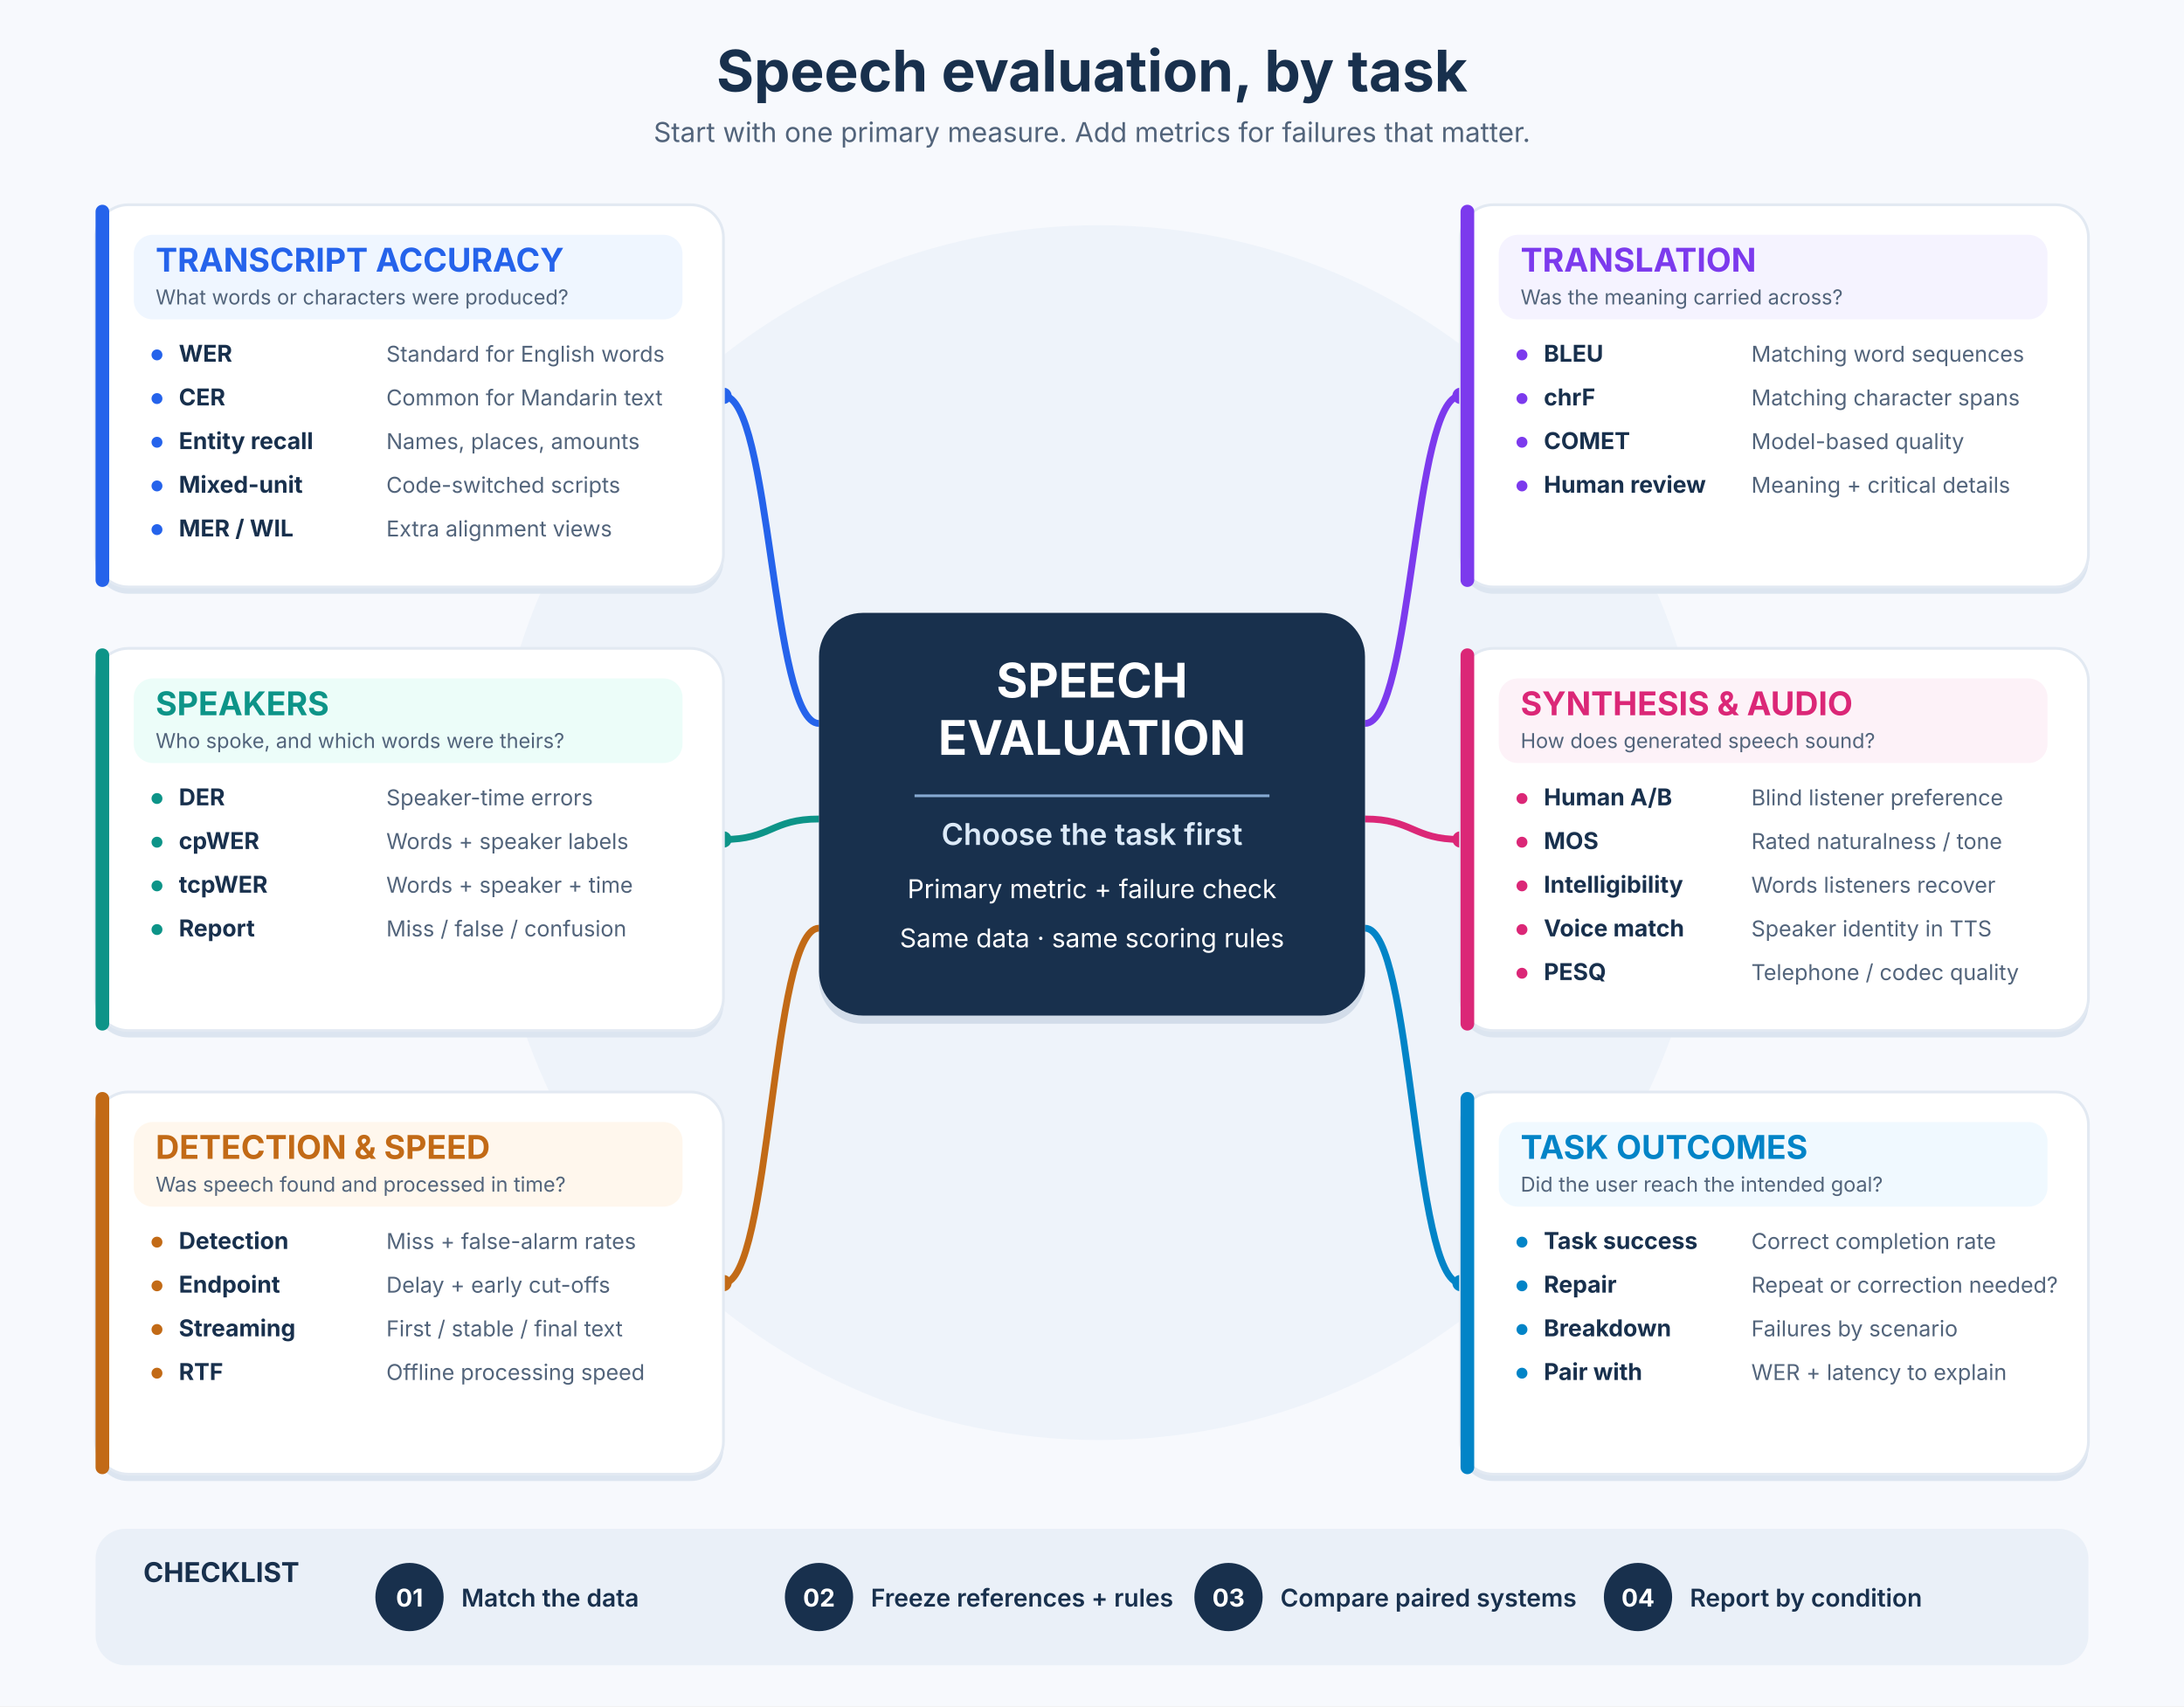
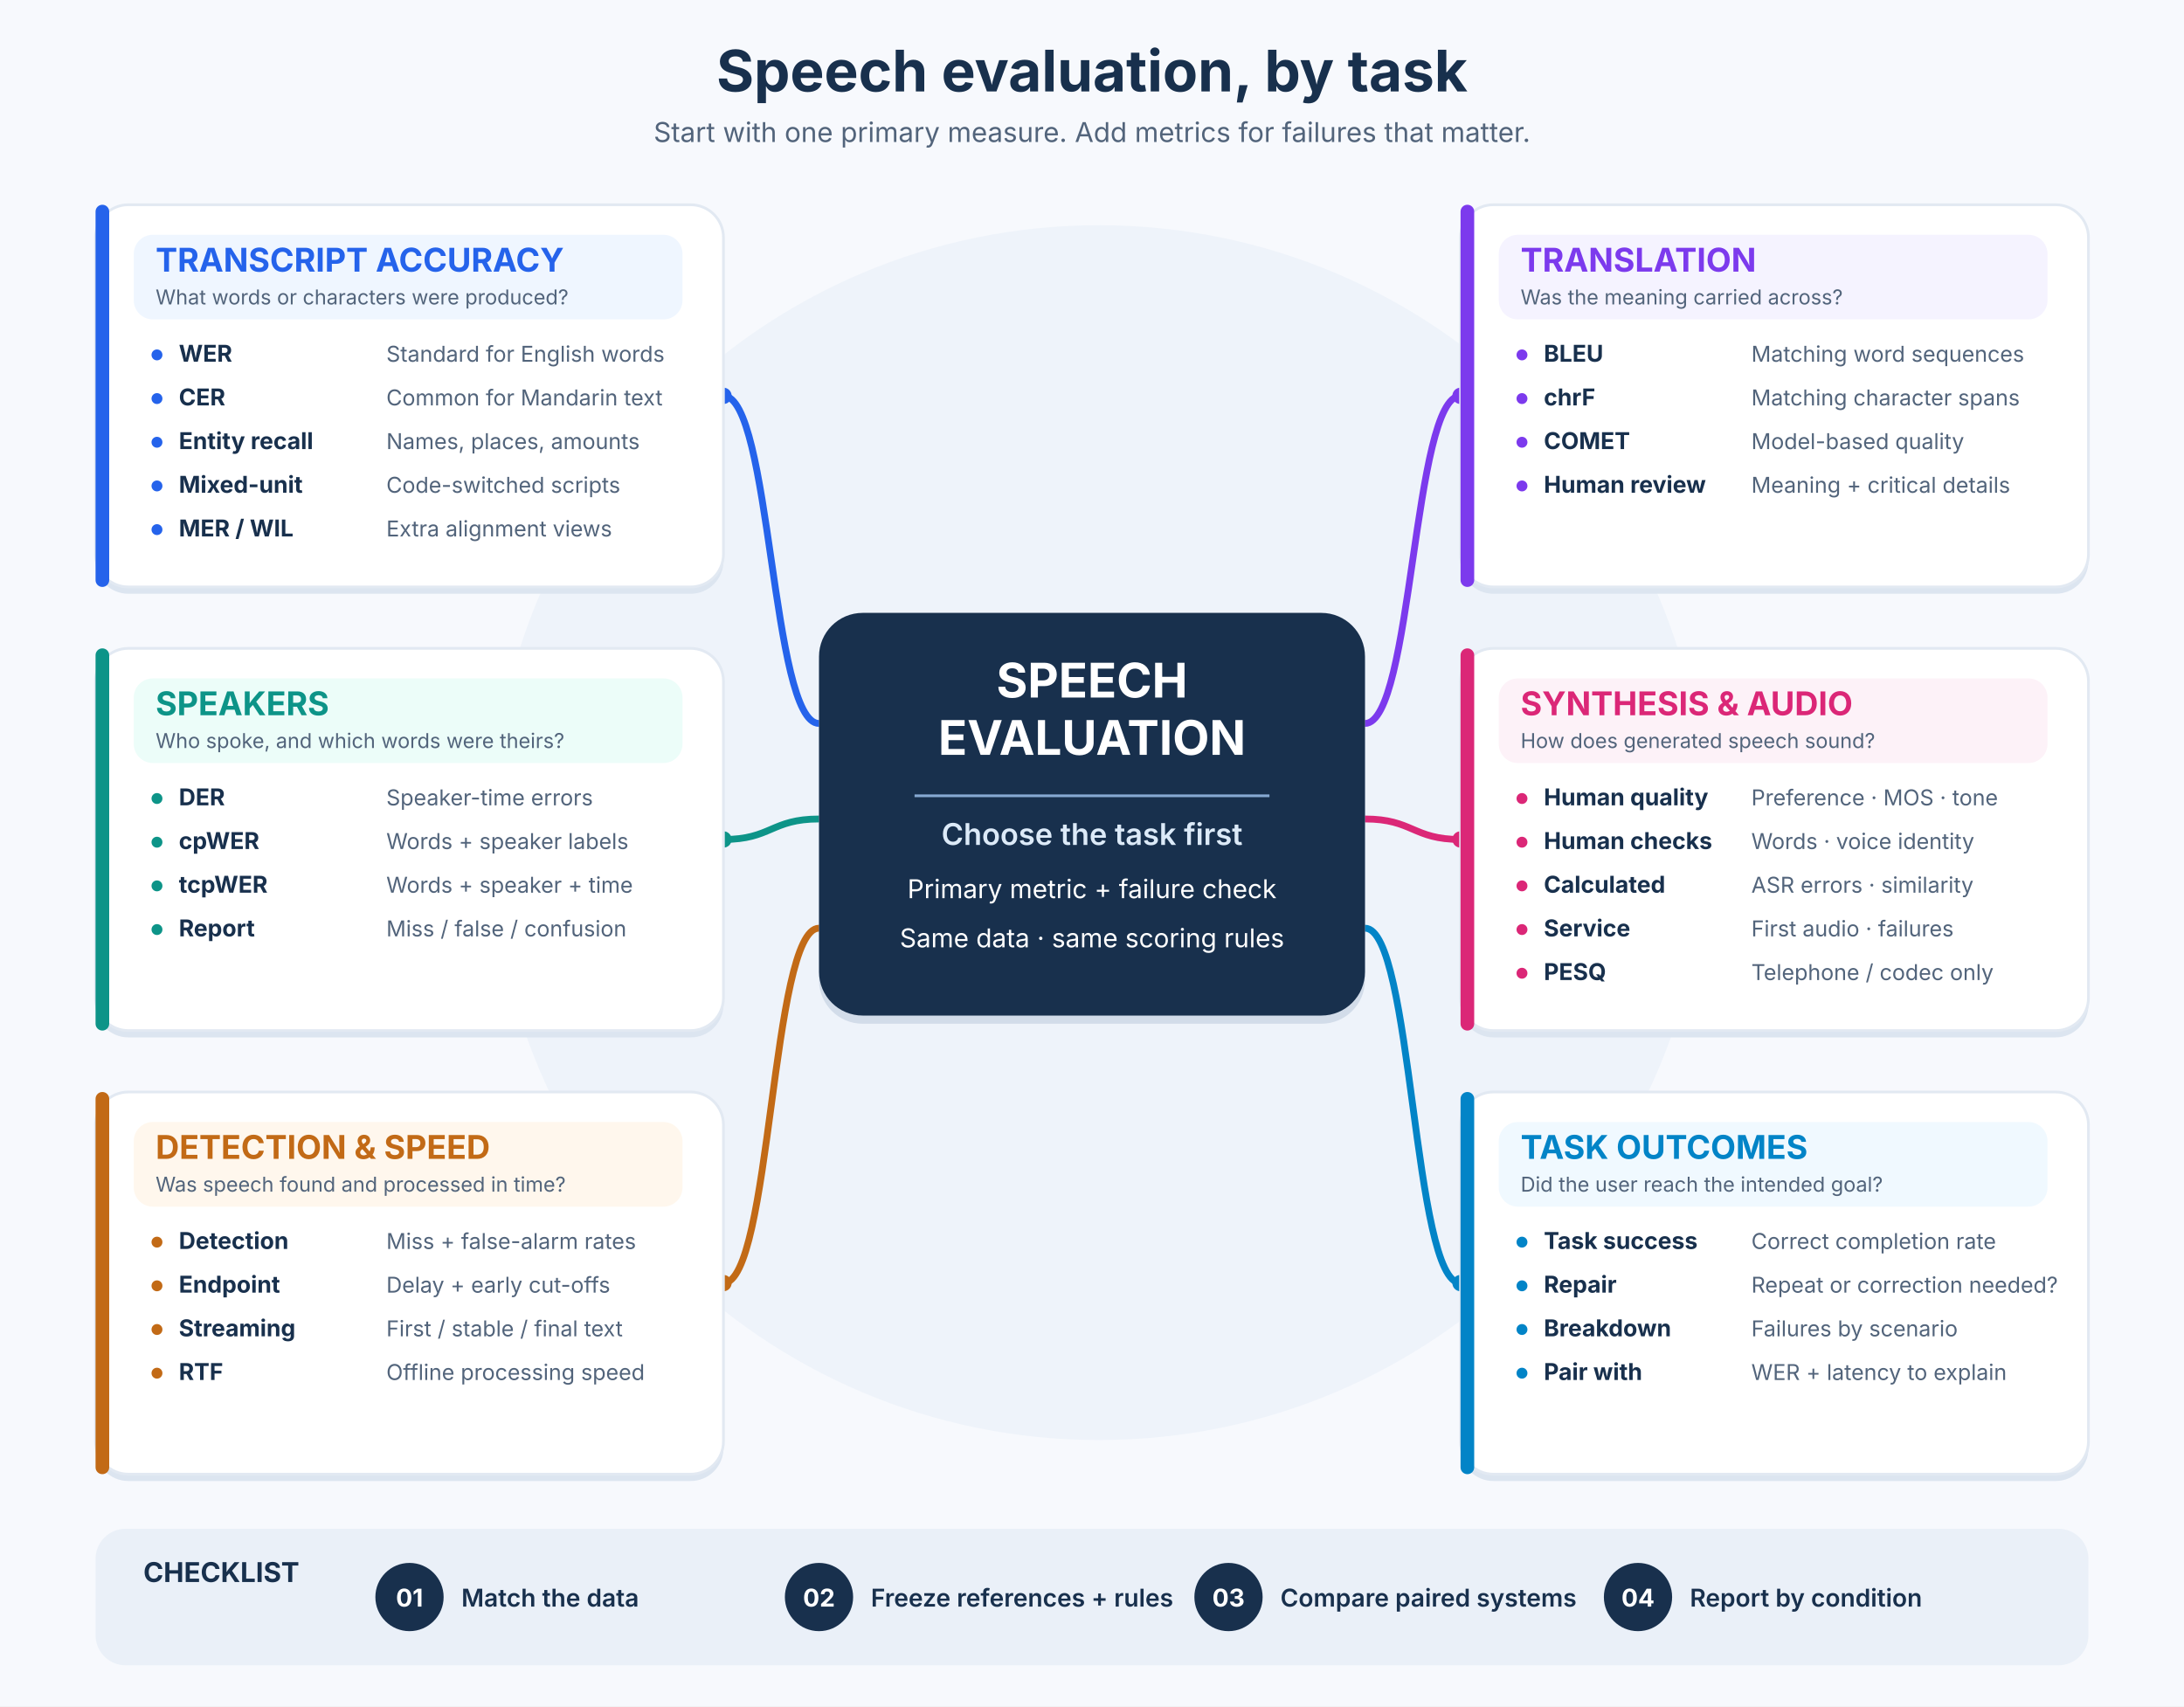
<svg xmlns="http://www.w3.org/2000/svg" width="1600" height="1250" viewBox="0 0 1600 1250" role="img" aria-labelledby="title desc">
  <rect x="0" y="0" width="1600" height="1250" rx="0" fill="#f7f9fd" stroke="none" stroke-width="1" />
  <circle cx="805" cy="610" r="445" fill="#eef3fa" />
  <text x="800" y="67" text-anchor="middle" font-family="Inter,Segoe UI,Arial,sans-serif" font-size="42" font-weight="750" fill="#18304d">Speech evaluation, by task</text>
  <text x="800" y="104" text-anchor="middle" font-family="Inter,Segoe UI,Arial,sans-serif" font-size="20" font-weight="400" fill="#52647b">Start with one primary measure. Add metrics for failures that matter.</text>
  <path d="M 600 530 C 565 530, 565 290, 530 290" fill="none" stroke="#2563eb" stroke-width="5" stroke-linecap="round" />
  <circle cx="530" cy="290" r="6" fill="#2563eb" />
  <path d="M 600 600 C 565 600, 565 615, 530 615" fill="none" stroke="#0d9488" stroke-width="5" stroke-linecap="round" />
  <circle cx="530" cy="615" r="6" fill="#0d9488" />
  <path d="M 600 680 C 565 680, 565 940, 530 940" fill="none" stroke="#c26a16" stroke-width="5" stroke-linecap="round" />
  <circle cx="530" cy="940" r="6" fill="#c26a16" />
  <path d="M 1000 530 C 1035 530, 1035 290, 1070 290" fill="none" stroke="#7c3aed" stroke-width="5" stroke-linecap="round" />
  <circle cx="1070" cy="290" r="6" fill="#7c3aed" />
  <path d="M 1000 600 C 1035 600, 1035 615, 1070 615" fill="none" stroke="#db2777" stroke-width="5" stroke-linecap="round" />
  <circle cx="1070" cy="615" r="6" fill="#db2777" />
  <path d="M 1000 680 C 1035 680, 1035 940, 1070 940" fill="none" stroke="#0284c7" stroke-width="5" stroke-linecap="round" />
  <circle cx="1070" cy="940" r="6" fill="#0284c7" />
  <rect x="70" y="155" width="460" height="280" rx="24" fill="#dce5f0" stroke="none" stroke-width="1" />
  <rect x="70" y="150" width="460" height="280" rx="24" fill="#ffffff" stroke="#e2e9f2" stroke-width="2" />
  <rect x="70" y="150" width="10" height="280" rx="5" fill="#2563eb" stroke="none" stroke-width="1" />
  <rect x="98" y="172" width="402" height="62" rx="14" fill="#eff6ff" stroke="none" stroke-width="1" />
  <text x="114" y="199" text-anchor="start" font-family="Inter,Segoe UI,Arial,sans-serif" font-size="24" font-weight="700" fill="#2563eb">TRANSCRIPT ACCURACY</text>
  <text x="114" y="223" text-anchor="start" font-family="Inter,Segoe UI,Arial,sans-serif" font-size="15" font-weight="400" fill="#52647b">What words or characters were produced?</text>
  <circle cx="115" cy="260" r="4" fill="#2563eb" />
  <text x="131" y="265" text-anchor="start" font-family="Inter,Segoe UI,Arial,sans-serif" font-size="17" font-weight="700" fill="#18304d">WER</text>
  <text x="283" y="265" text-anchor="start" font-family="Inter,Segoe UI,Arial,sans-serif" font-size="16" font-weight="400" fill="#52647b">Standard for English words</text>
  <circle cx="115" cy="292" r="4" fill="#2563eb" />
  <text x="131" y="297" text-anchor="start" font-family="Inter,Segoe UI,Arial,sans-serif" font-size="17" font-weight="700" fill="#18304d">CER</text>
  <text x="283" y="297" text-anchor="start" font-family="Inter,Segoe UI,Arial,sans-serif" font-size="16" font-weight="400" fill="#52647b">Common for Mandarin text</text>
  <circle cx="115" cy="324" r="4" fill="#2563eb" />
  <text x="131" y="329" text-anchor="start" font-family="Inter,Segoe UI,Arial,sans-serif" font-size="17" font-weight="700" fill="#18304d">Entity recall</text>
  <text x="283" y="329" text-anchor="start" font-family="Inter,Segoe UI,Arial,sans-serif" font-size="16" font-weight="400" fill="#52647b">Names, places, amounts</text>
  <circle cx="115" cy="356" r="4" fill="#2563eb" />
  <text x="131" y="361" text-anchor="start" font-family="Inter,Segoe UI,Arial,sans-serif" font-size="17" font-weight="700" fill="#18304d">Mixed-unit</text>
  <text x="283" y="361" text-anchor="start" font-family="Inter,Segoe UI,Arial,sans-serif" font-size="16" font-weight="400" fill="#52647b">Code-switched scripts</text>
  <circle cx="115" cy="388" r="4" fill="#2563eb" />
  <text x="131" y="393" text-anchor="start" font-family="Inter,Segoe UI,Arial,sans-serif" font-size="17" font-weight="700" fill="#18304d">MER / WIL</text>
  <text x="283" y="393" text-anchor="start" font-family="Inter,Segoe UI,Arial,sans-serif" font-size="16" font-weight="400" fill="#52647b">Extra alignment views</text>
  <rect x="70" y="480" width="460" height="280" rx="24" fill="#dce5f0" stroke="none" stroke-width="1" />
  <rect x="70" y="475" width="460" height="280" rx="24" fill="#ffffff" stroke="#e2e9f2" stroke-width="2" />
  <rect x="70" y="475" width="10" height="280" rx="5" fill="#0d9488" stroke="none" stroke-width="1" />
  <rect x="98" y="497" width="402" height="62" rx="14" fill="#ecfdf9" stroke="none" stroke-width="1" />
  <text x="114" y="524" text-anchor="start" font-family="Inter,Segoe UI,Arial,sans-serif" font-size="24" font-weight="700" fill="#0d9488">SPEAKERS</text>
  <text x="114" y="548" text-anchor="start" font-family="Inter,Segoe UI,Arial,sans-serif" font-size="15" font-weight="400" fill="#52647b">Who spoke, and which words were theirs?</text>
  <circle cx="115" cy="585" r="4" fill="#0d9488" />
  <text x="131" y="590" text-anchor="start" font-family="Inter,Segoe UI,Arial,sans-serif" font-size="17" font-weight="700" fill="#18304d">DER</text>
  <text x="283" y="590" text-anchor="start" font-family="Inter,Segoe UI,Arial,sans-serif" font-size="16" font-weight="400" fill="#52647b">Speaker-time errors</text>
  <circle cx="115" cy="617" r="4" fill="#0d9488" />
  <text x="131" y="622" text-anchor="start" font-family="Inter,Segoe UI,Arial,sans-serif" font-size="17" font-weight="700" fill="#18304d">cpWER</text>
  <text x="283" y="622" text-anchor="start" font-family="Inter,Segoe UI,Arial,sans-serif" font-size="16" font-weight="400" fill="#52647b">Words + speaker labels</text>
  <circle cx="115" cy="649" r="4" fill="#0d9488" />
  <text x="131" y="654" text-anchor="start" font-family="Inter,Segoe UI,Arial,sans-serif" font-size="17" font-weight="700" fill="#18304d">tcpWER</text>
  <text x="283" y="654" text-anchor="start" font-family="Inter,Segoe UI,Arial,sans-serif" font-size="16" font-weight="400" fill="#52647b">Words + speaker + time</text>
  <circle cx="115" cy="681" r="4" fill="#0d9488" />
  <text x="131" y="686" text-anchor="start" font-family="Inter,Segoe UI,Arial,sans-serif" font-size="17" font-weight="700" fill="#18304d">Report</text>
  <text x="283" y="686" text-anchor="start" font-family="Inter,Segoe UI,Arial,sans-serif" font-size="16" font-weight="400" fill="#52647b">Miss / false / confusion</text>
  <rect x="70" y="805" width="460" height="280" rx="24" fill="#dce5f0" stroke="none" stroke-width="1" />
  <rect x="70" y="800" width="460" height="280" rx="24" fill="#ffffff" stroke="#e2e9f2" stroke-width="2" />
  <rect x="70" y="800" width="10" height="280" rx="5" fill="#c26a16" stroke="none" stroke-width="1" />
  <rect x="98" y="822" width="402" height="62" rx="14" fill="#fff7ed" stroke="none" stroke-width="1" />
  <text x="114" y="849" text-anchor="start" font-family="Inter,Segoe UI,Arial,sans-serif" font-size="24" font-weight="700" fill="#c26a16">DETECTION &amp; SPEED</text>
  <text x="114" y="873" text-anchor="start" font-family="Inter,Segoe UI,Arial,sans-serif" font-size="15" font-weight="400" fill="#52647b">Was speech found and processed in time?</text>
  <circle cx="115" cy="910" r="4" fill="#c26a16" />
  <text x="131" y="915" text-anchor="start" font-family="Inter,Segoe UI,Arial,sans-serif" font-size="17" font-weight="700" fill="#18304d">Detection</text>
  <text x="283" y="915" text-anchor="start" font-family="Inter,Segoe UI,Arial,sans-serif" font-size="16" font-weight="400" fill="#52647b">Miss + false-alarm rates</text>
  <circle cx="115" cy="942" r="4" fill="#c26a16" />
  <text x="131" y="947" text-anchor="start" font-family="Inter,Segoe UI,Arial,sans-serif" font-size="17" font-weight="700" fill="#18304d">Endpoint</text>
  <text x="283" y="947" text-anchor="start" font-family="Inter,Segoe UI,Arial,sans-serif" font-size="16" font-weight="400" fill="#52647b">Delay + early cut-offs</text>
  <circle cx="115" cy="974" r="4" fill="#c26a16" />
  <text x="131" y="979" text-anchor="start" font-family="Inter,Segoe UI,Arial,sans-serif" font-size="17" font-weight="700" fill="#18304d">Streaming</text>
  <text x="283" y="979" text-anchor="start" font-family="Inter,Segoe UI,Arial,sans-serif" font-size="16" font-weight="400" fill="#52647b">First / stable / final text</text>
  <circle cx="115" cy="1006" r="4" fill="#c26a16" />
  <text x="131" y="1011" text-anchor="start" font-family="Inter,Segoe UI,Arial,sans-serif" font-size="17" font-weight="700" fill="#18304d">RTF</text>
  <text x="283" y="1011" text-anchor="start" font-family="Inter,Segoe UI,Arial,sans-serif" font-size="16" font-weight="400" fill="#52647b">Offline processing speed</text>
  <rect x="1070" y="155" width="460" height="280" rx="24" fill="#dce5f0" stroke="none" stroke-width="1" />
  <rect x="1070" y="150" width="460" height="280" rx="24" fill="#ffffff" stroke="#e2e9f2" stroke-width="2" />
  <rect x="1070" y="150" width="10" height="280" rx="5" fill="#7c3aed" stroke="none" stroke-width="1" />
  <rect x="1098" y="172" width="402" height="62" rx="14" fill="#f5f3ff" stroke="none" stroke-width="1" />
  <text x="1114" y="199" text-anchor="start" font-family="Inter,Segoe UI,Arial,sans-serif" font-size="24" font-weight="700" fill="#7c3aed">TRANSLATION</text>
  <text x="1114" y="223" text-anchor="start" font-family="Inter,Segoe UI,Arial,sans-serif" font-size="15" font-weight="400" fill="#52647b">Was the meaning carried across?</text>
  <circle cx="1115" cy="260" r="4" fill="#7c3aed" />
  <text x="1131" y="265" text-anchor="start" font-family="Inter,Segoe UI,Arial,sans-serif" font-size="17" font-weight="700" fill="#18304d">BLEU</text>
  <text x="1283" y="265" text-anchor="start" font-family="Inter,Segoe UI,Arial,sans-serif" font-size="16" font-weight="400" fill="#52647b">Matching word sequences</text>
  <circle cx="1115" cy="292" r="4" fill="#7c3aed" />
  <text x="1131" y="297" text-anchor="start" font-family="Inter,Segoe UI,Arial,sans-serif" font-size="17" font-weight="700" fill="#18304d">chrF</text>
  <text x="1283" y="297" text-anchor="start" font-family="Inter,Segoe UI,Arial,sans-serif" font-size="16" font-weight="400" fill="#52647b">Matching character spans</text>
  <circle cx="1115" cy="324" r="4" fill="#7c3aed" />
  <text x="1131" y="329" text-anchor="start" font-family="Inter,Segoe UI,Arial,sans-serif" font-size="17" font-weight="700" fill="#18304d">COMET</text>
  <text x="1283" y="329" text-anchor="start" font-family="Inter,Segoe UI,Arial,sans-serif" font-size="16" font-weight="400" fill="#52647b">Model-based quality</text>
  <circle cx="1115" cy="356" r="4" fill="#7c3aed" />
  <text x="1131" y="361" text-anchor="start" font-family="Inter,Segoe UI,Arial,sans-serif" font-size="17" font-weight="700" fill="#18304d">Human review</text>
  <text x="1283" y="361" text-anchor="start" font-family="Inter,Segoe UI,Arial,sans-serif" font-size="16" font-weight="400" fill="#52647b">Meaning + critical details</text>
  <rect x="1070" y="480" width="460" height="280" rx="24" fill="#dce5f0" stroke="none" stroke-width="1" />
  <rect x="1070" y="475" width="460" height="280" rx="24" fill="#ffffff" stroke="#e2e9f2" stroke-width="2" />
  <rect x="1070" y="475" width="10" height="280" rx="5" fill="#db2777" stroke="none" stroke-width="1" />
  <rect x="1098" y="497" width="402" height="62" rx="14" fill="#fdf2f8" stroke="none" stroke-width="1" />
  <text x="1114" y="524" text-anchor="start" font-family="Inter,Segoe UI,Arial,sans-serif" font-size="24" font-weight="700" fill="#db2777">SYNTHESIS &amp; AUDIO</text>
  <text x="1114" y="548" text-anchor="start" font-family="Inter,Segoe UI,Arial,sans-serif" font-size="15" font-weight="400" fill="#52647b">How does generated speech sound?</text>
  <circle cx="1115" cy="585" r="4" fill="#db2777" />
-   <text x="1131" y="590" text-anchor="start" font-family="Inter,Segoe UI,Arial,sans-serif" font-size="17" font-weight="700" fill="#18304d">Human A/B</text>
-   <text x="1283" y="590" text-anchor="start" font-family="Inter,Segoe UI,Arial,sans-serif" font-size="16" font-weight="400" fill="#52647b">Blind listener preference</text>
+   <text x="1131" y="590" text-anchor="start" font-family="Inter,Segoe UI,Arial,sans-serif" font-size="17" font-weight="700" fill="#18304d">Human quality</text>
+   <text x="1283" y="590" text-anchor="start" font-family="Inter,Segoe UI,Arial,sans-serif" font-size="16" font-weight="400" fill="#52647b">Preference · MOS · tone</text>
  <circle cx="1115" cy="617" r="4" fill="#db2777" />
-   <text x="1131" y="622" text-anchor="start" font-family="Inter,Segoe UI,Arial,sans-serif" font-size="17" font-weight="700" fill="#18304d">MOS</text>
-   <text x="1283" y="622" text-anchor="start" font-family="Inter,Segoe UI,Arial,sans-serif" font-size="16" font-weight="400" fill="#52647b">Rated naturalness / tone</text>
+   <text x="1131" y="622" text-anchor="start" font-family="Inter,Segoe UI,Arial,sans-serif" font-size="17" font-weight="700" fill="#18304d">Human checks</text>
+   <text x="1283" y="622" text-anchor="start" font-family="Inter,Segoe UI,Arial,sans-serif" font-size="16" font-weight="400" fill="#52647b">Words · voice identity</text>
  <circle cx="1115" cy="649" r="4" fill="#db2777" />
-   <text x="1131" y="654" text-anchor="start" font-family="Inter,Segoe UI,Arial,sans-serif" font-size="17" font-weight="700" fill="#18304d">Intelligibility</text>
-   <text x="1283" y="654" text-anchor="start" font-family="Inter,Segoe UI,Arial,sans-serif" font-size="16" font-weight="400" fill="#52647b">Words listeners recover</text>
+   <text x="1131" y="654" text-anchor="start" font-family="Inter,Segoe UI,Arial,sans-serif" font-size="17" font-weight="700" fill="#18304d">Calculated</text>
+   <text x="1283" y="654" text-anchor="start" font-family="Inter,Segoe UI,Arial,sans-serif" font-size="16" font-weight="400" fill="#52647b">ASR errors · similarity</text>
  <circle cx="1115" cy="681" r="4" fill="#db2777" />
-   <text x="1131" y="686" text-anchor="start" font-family="Inter,Segoe UI,Arial,sans-serif" font-size="17" font-weight="700" fill="#18304d">Voice match</text>
-   <text x="1283" y="686" text-anchor="start" font-family="Inter,Segoe UI,Arial,sans-serif" font-size="16" font-weight="400" fill="#52647b">Speaker identity in TTS</text>
+   <text x="1131" y="686" text-anchor="start" font-family="Inter,Segoe UI,Arial,sans-serif" font-size="17" font-weight="700" fill="#18304d">Service</text>
+   <text x="1283" y="686" text-anchor="start" font-family="Inter,Segoe UI,Arial,sans-serif" font-size="16" font-weight="400" fill="#52647b">First audio · failures</text>
  <circle cx="1115" cy="713" r="4" fill="#db2777" />
  <text x="1131" y="718" text-anchor="start" font-family="Inter,Segoe UI,Arial,sans-serif" font-size="17" font-weight="700" fill="#18304d">PESQ</text>
-   <text x="1283" y="718" text-anchor="start" font-family="Inter,Segoe UI,Arial,sans-serif" font-size="16" font-weight="400" fill="#52647b">Telephone / codec quality</text>
+   <text x="1283" y="718" text-anchor="start" font-family="Inter,Segoe UI,Arial,sans-serif" font-size="16" font-weight="400" fill="#52647b">Telephone / codec only</text>
  <rect x="1070" y="805" width="460" height="280" rx="24" fill="#dce5f0" stroke="none" stroke-width="1" />
  <rect x="1070" y="800" width="460" height="280" rx="24" fill="#ffffff" stroke="#e2e9f2" stroke-width="2" />
  <rect x="1070" y="800" width="10" height="280" rx="5" fill="#0284c7" stroke="none" stroke-width="1" />
  <rect x="1098" y="822" width="402" height="62" rx="14" fill="#f0f9ff" stroke="none" stroke-width="1" />
  <text x="1114" y="849" text-anchor="start" font-family="Inter,Segoe UI,Arial,sans-serif" font-size="24" font-weight="700" fill="#0284c7">TASK OUTCOMES</text>
  <text x="1114" y="873" text-anchor="start" font-family="Inter,Segoe UI,Arial,sans-serif" font-size="15" font-weight="400" fill="#52647b">Did the user reach the intended goal?</text>
  <circle cx="1115" cy="910" r="4" fill="#0284c7" />
  <text x="1131" y="915" text-anchor="start" font-family="Inter,Segoe UI,Arial,sans-serif" font-size="17" font-weight="700" fill="#18304d">Task success</text>
  <text x="1283" y="915" text-anchor="start" font-family="Inter,Segoe UI,Arial,sans-serif" font-size="16" font-weight="400" fill="#52647b">Correct completion rate</text>
  <circle cx="1115" cy="942" r="4" fill="#0284c7" />
  <text x="1131" y="947" text-anchor="start" font-family="Inter,Segoe UI,Arial,sans-serif" font-size="17" font-weight="700" fill="#18304d">Repair</text>
  <text x="1283" y="947" text-anchor="start" font-family="Inter,Segoe UI,Arial,sans-serif" font-size="16" font-weight="400" fill="#52647b">Repeat or correction needed?</text>
  <circle cx="1115" cy="974" r="4" fill="#0284c7" />
  <text x="1131" y="979" text-anchor="start" font-family="Inter,Segoe UI,Arial,sans-serif" font-size="17" font-weight="700" fill="#18304d">Breakdown</text>
  <text x="1283" y="979" text-anchor="start" font-family="Inter,Segoe UI,Arial,sans-serif" font-size="16" font-weight="400" fill="#52647b">Failures by scenario</text>
  <circle cx="1115" cy="1006" r="4" fill="#0284c7" />
  <text x="1131" y="1011" text-anchor="start" font-family="Inter,Segoe UI,Arial,sans-serif" font-size="17" font-weight="700" fill="#18304d">Pair with</text>
  <text x="1283" y="1011" text-anchor="start" font-family="Inter,Segoe UI,Arial,sans-serif" font-size="16" font-weight="400" fill="#52647b">WER + latency to explain</text>
  <rect x="600" y="455" width="400" height="295" rx="32" fill="#d2dce9" stroke="none" stroke-width="1" />
  <rect x="600" y="449" width="400" height="295" rx="32" fill="#18304d" stroke="none" stroke-width="1" />
  <text x="800" y="511" text-anchor="middle" font-family="Inter,Segoe UI,Arial,sans-serif" font-size="35" font-weight="750" fill="#ffffff">SPEECH</text>
  <text x="800" y="553" text-anchor="middle" font-family="Inter,Segoe UI,Arial,sans-serif" font-size="35" font-weight="750" fill="#ffffff">EVALUATION</text>
  <path d="M 670 583 H 930" stroke="#86a9d2" stroke-width="2" />
  <text x="800" y="619" text-anchor="middle" font-family="Inter,Segoe UI,Arial,sans-serif" font-size="22" font-weight="600" fill="#dceaf8">Choose the task first</text>
  <text x="800" y="658" text-anchor="middle" font-family="Inter,Segoe UI,Arial,sans-serif" font-size="19" font-weight="400" fill="#ffffff">Primary metric + failure check</text>
  <text x="800" y="694" text-anchor="middle" font-family="Inter,Segoe UI,Arial,sans-serif" font-size="19" font-weight="400" fill="#ffffff">Same data · same scoring rules</text>
  <rect x="70" y="1120" width="1460" height="100" rx="22" fill="#eaf0f8" stroke="none" stroke-width="1" />
  <text x="105" y="1159" text-anchor="start" font-family="Inter,Segoe UI,Arial,sans-serif" font-size="20" font-weight="750" fill="#18304d">CHECKLIST</text>
  <circle cx="300" cy="1170" r="25" fill="#18304d" />
  <text x="300" y="1177" text-anchor="middle" font-family="Inter,Segoe UI,Arial,sans-serif" font-size="18" font-weight="700" fill="#ffffff">01</text>
  <text x="338" y="1177" text-anchor="start" font-family="Inter,Segoe UI,Arial,sans-serif" font-size="18" font-weight="600" fill="#18304d">Match the data</text>
  <circle cx="600" cy="1170" r="25" fill="#18304d" />
  <text x="600" y="1177" text-anchor="middle" font-family="Inter,Segoe UI,Arial,sans-serif" font-size="18" font-weight="700" fill="#ffffff">02</text>
  <text x="638" y="1177" text-anchor="start" font-family="Inter,Segoe UI,Arial,sans-serif" font-size="18" font-weight="600" fill="#18304d">Freeze references + rules</text>
  <circle cx="900" cy="1170" r="25" fill="#18304d" />
  <text x="900" y="1177" text-anchor="middle" font-family="Inter,Segoe UI,Arial,sans-serif" font-size="18" font-weight="700" fill="#ffffff">03</text>
  <text x="938" y="1177" text-anchor="start" font-family="Inter,Segoe UI,Arial,sans-serif" font-size="18" font-weight="600" fill="#18304d">Compare paired systems</text>
  <circle cx="1200" cy="1170" r="25" fill="#18304d" />
  <text x="1200" y="1177" text-anchor="middle" font-family="Inter,Segoe UI,Arial,sans-serif" font-size="18" font-weight="700" fill="#ffffff">04</text>
  <text x="1238" y="1177" text-anchor="start" font-family="Inter,Segoe UI,Arial,sans-serif" font-size="18" font-weight="600" fill="#18304d">Report by condition</text>
</svg>
